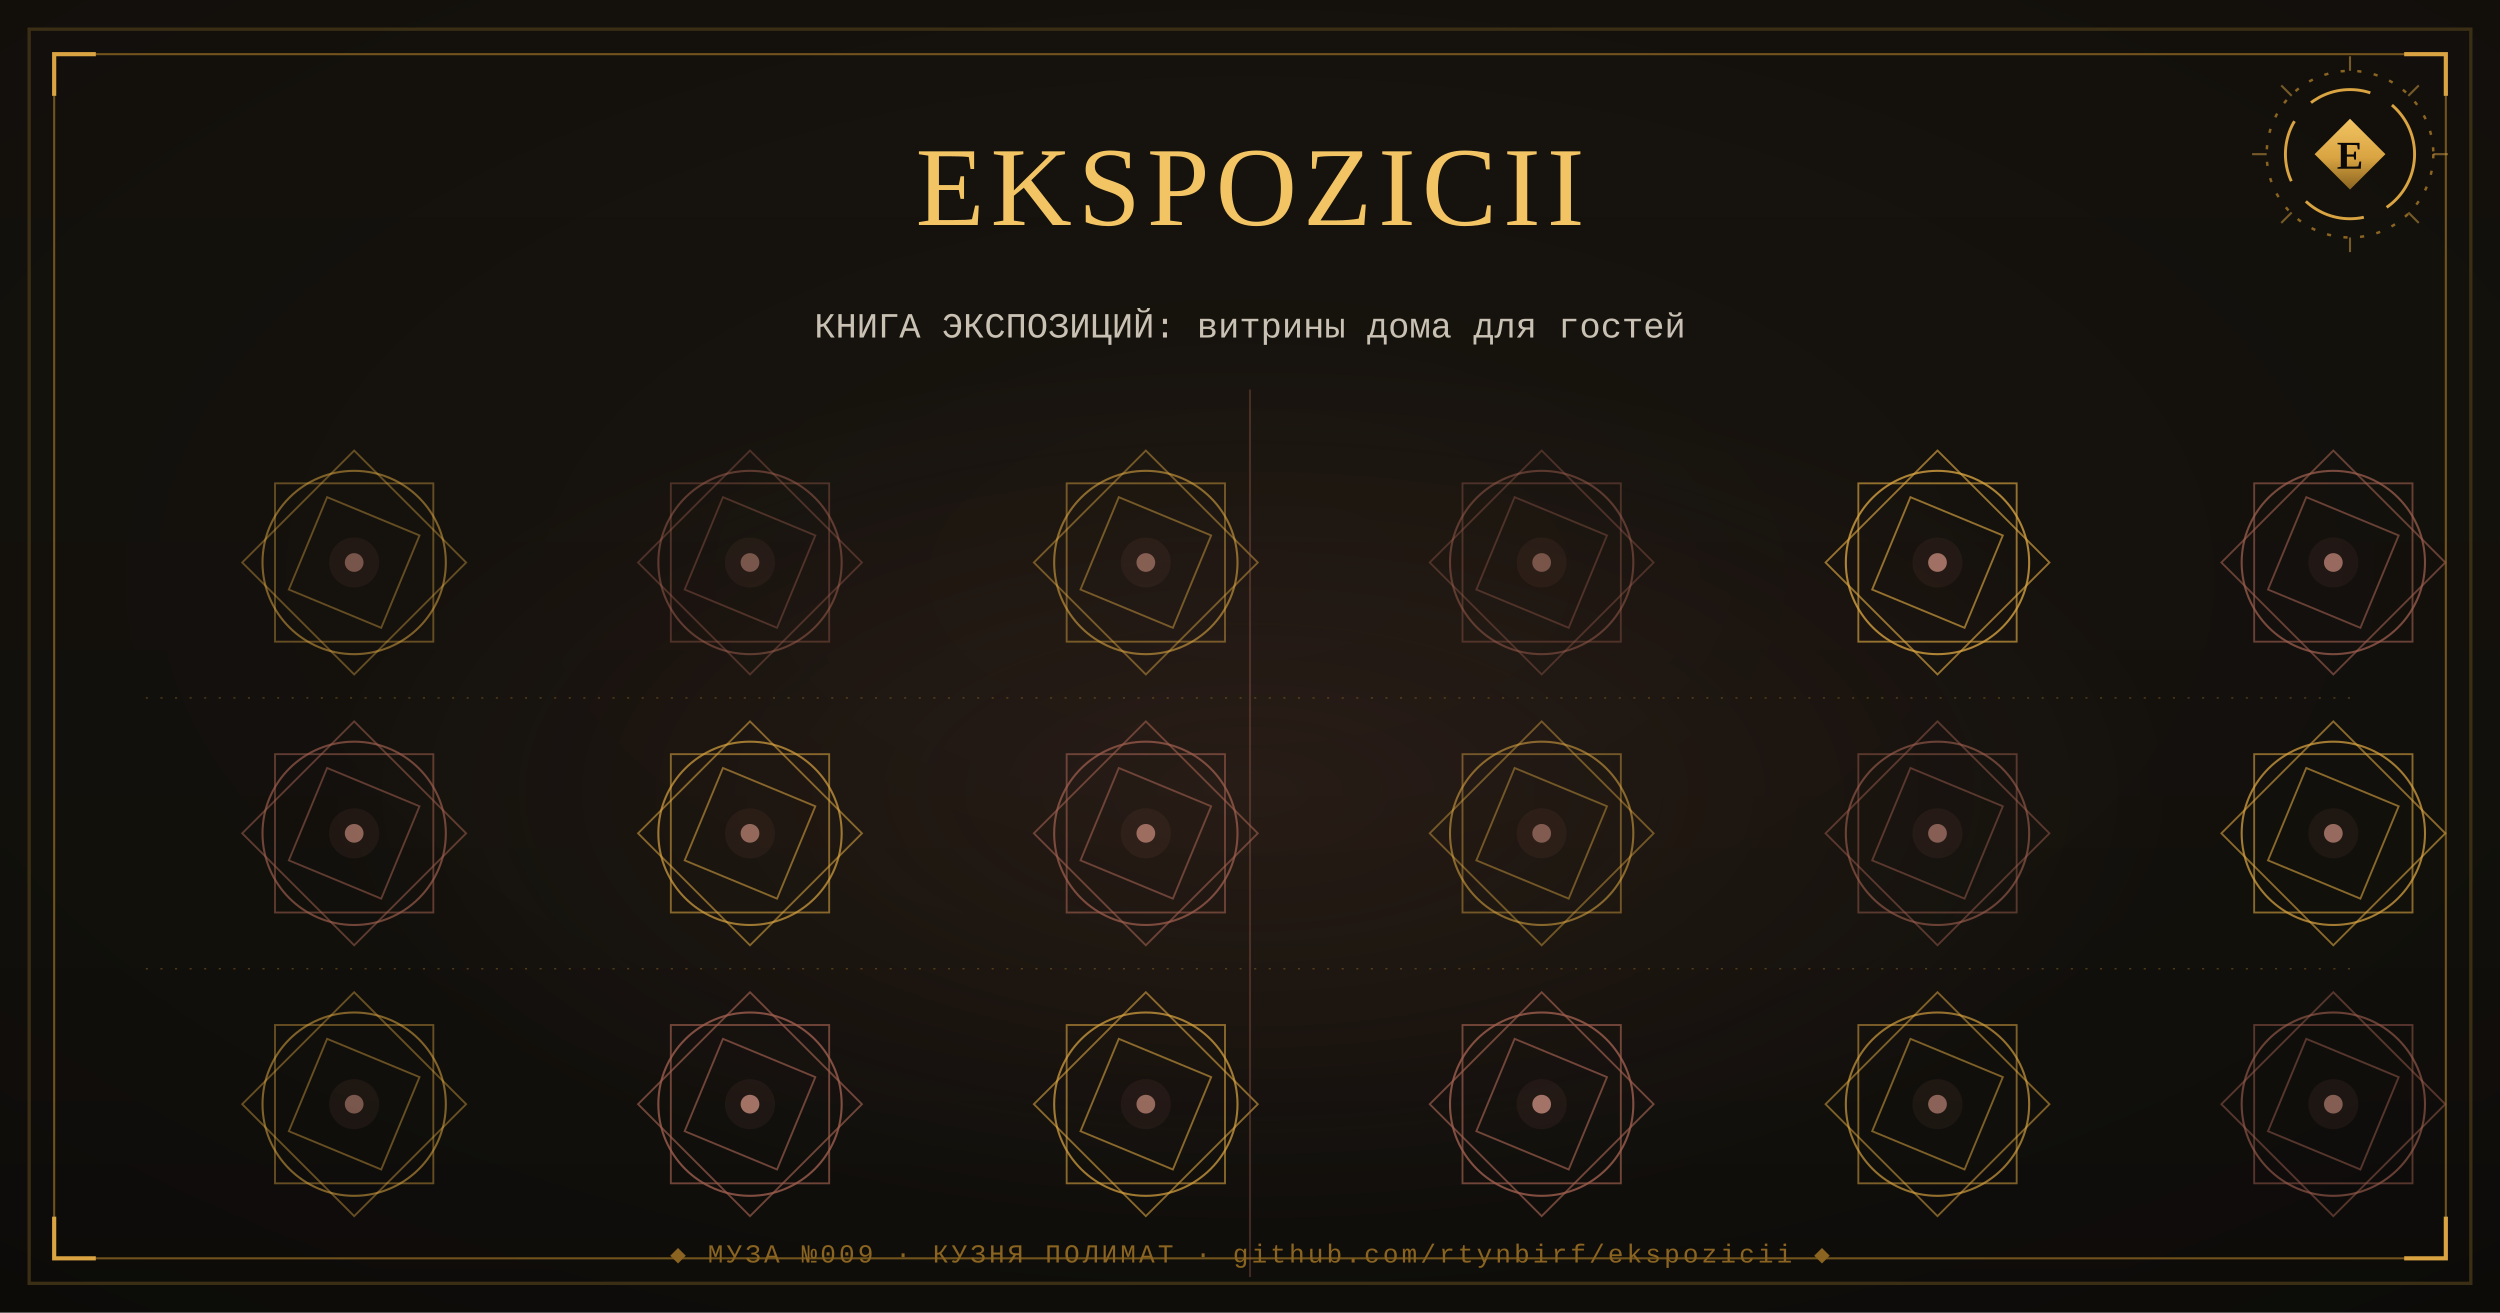
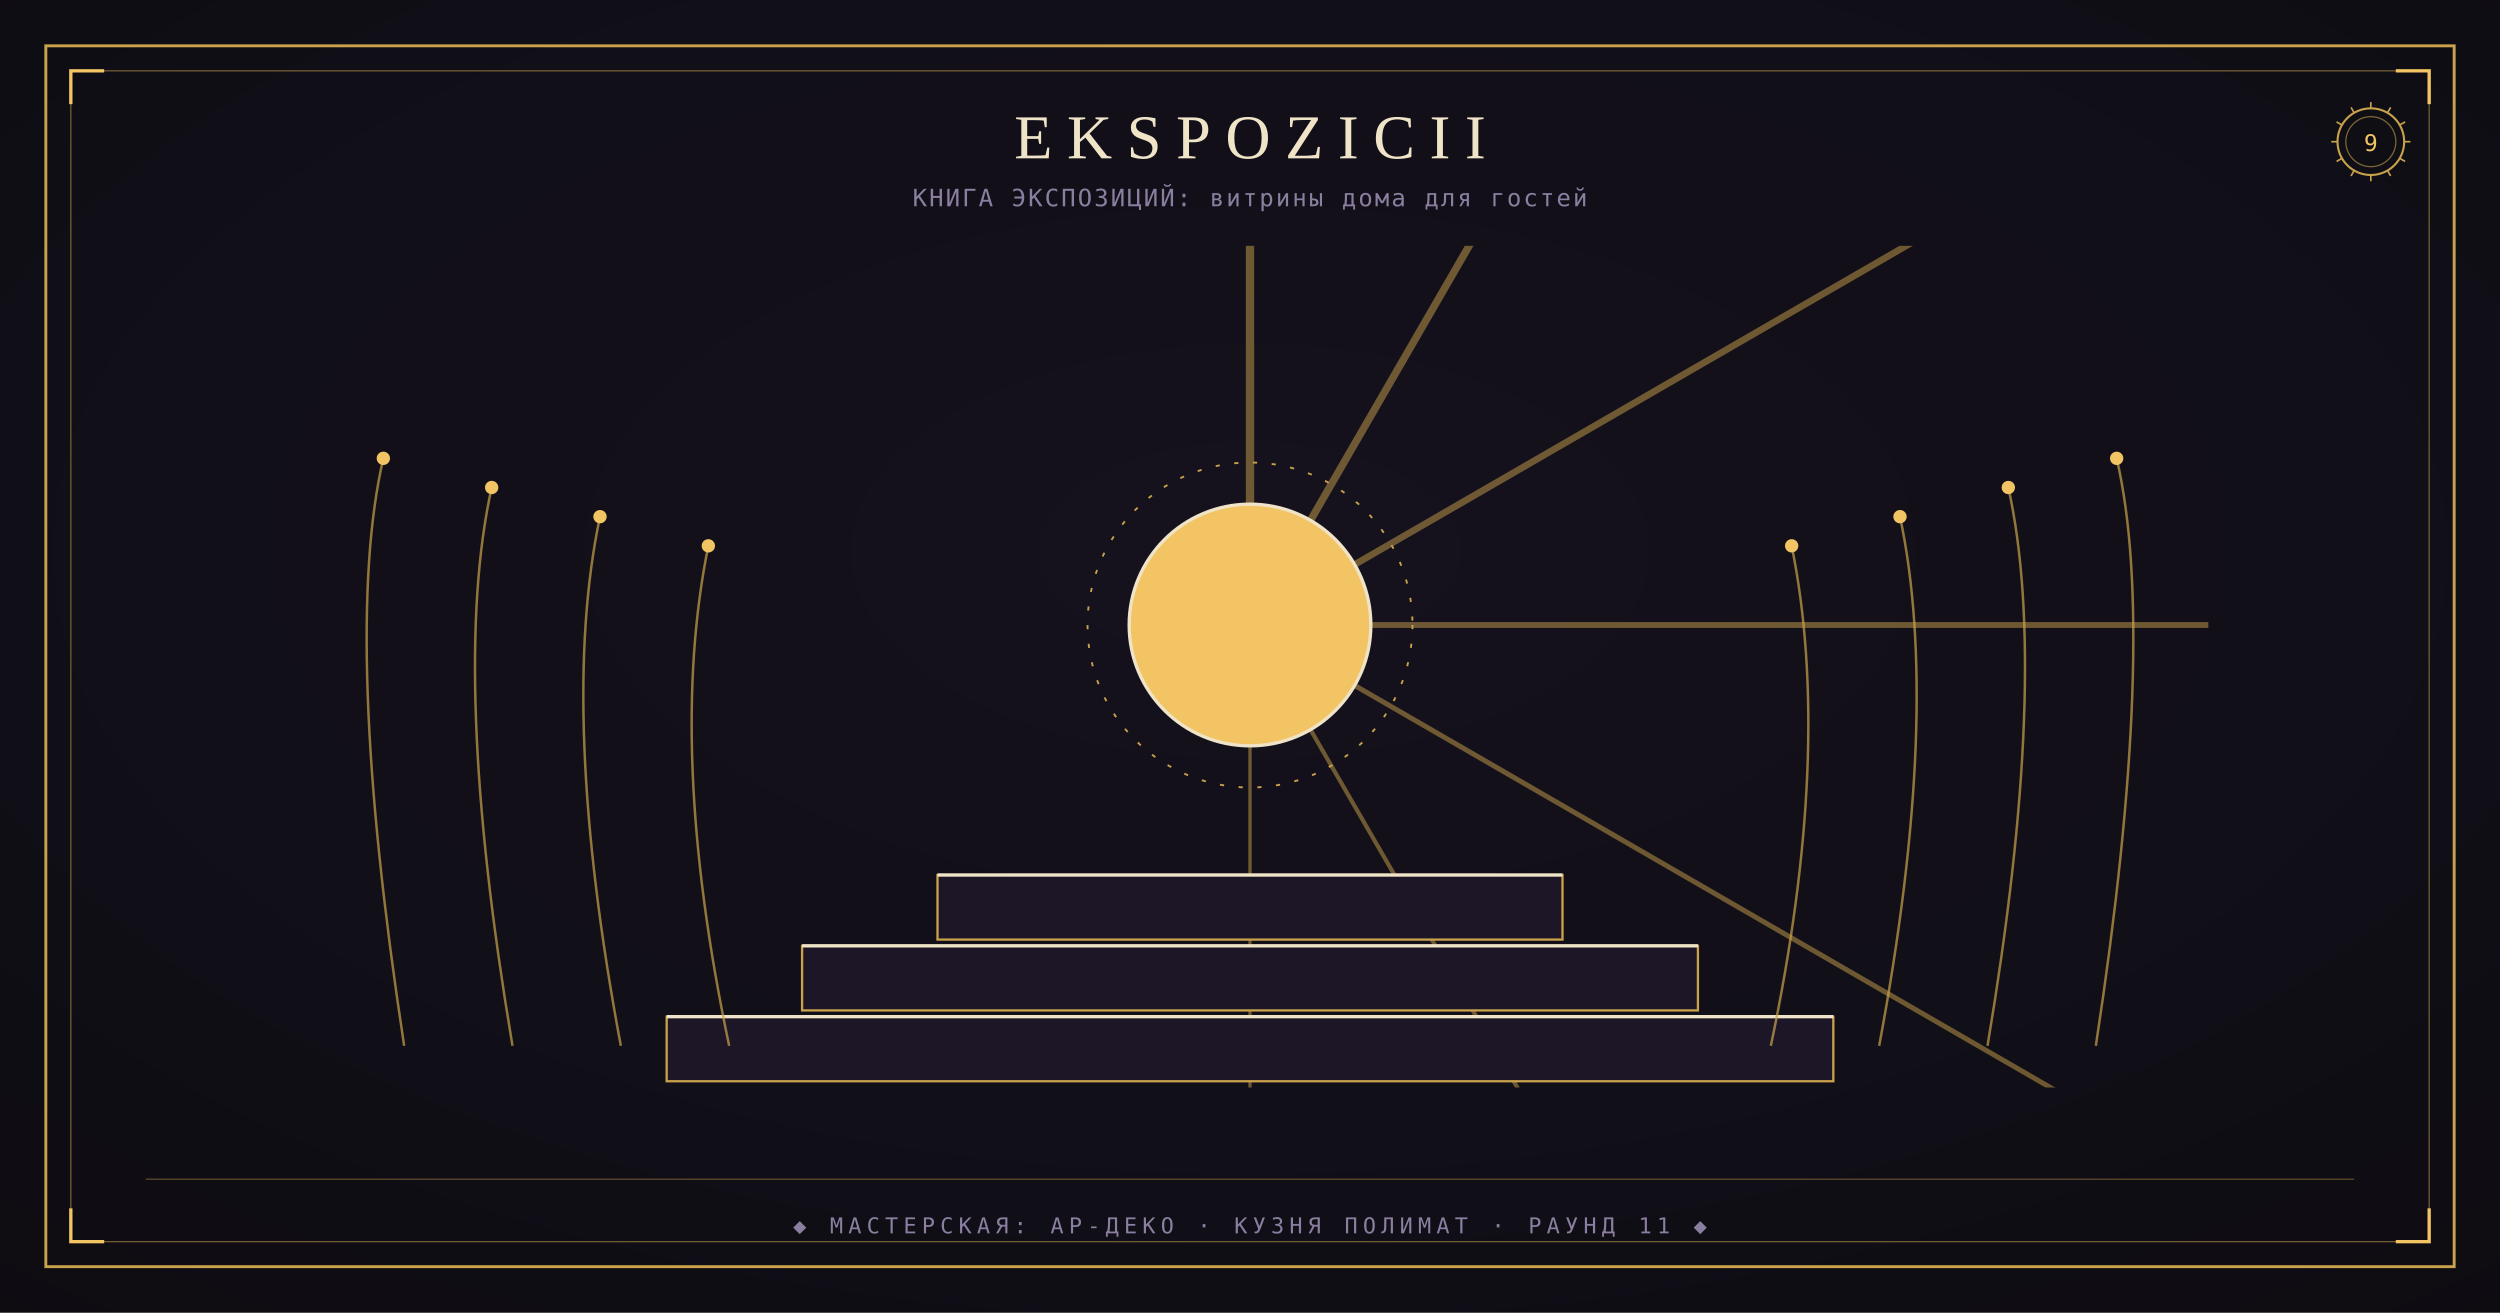
<svg xmlns="http://www.w3.org/2000/svg" viewBox="0 0 1200 630" width="1200" height="630">
-   <defs>
-     <linearGradient id="bg" x1="0" y1="0" x2="0" y2="1">
-       <stop offset="0" stop-color="#17120C" />
-       <stop offset="0.55" stop-color="#12100C" />
-       <stop offset="1" stop-color="#0B0A08" />
-     </linearGradient>
-     <linearGradient id="gGold" x1="0" y1="0" x2="0" y2="1">
-       <stop offset="0" stop-color="#F2C464" />
-       <stop offset="0.55" stop-color="#D9A441" />
-       <stop offset="1" stop-color="#8A6420" />
-     </linearGradient>
-     <linearGradient id="gGoldX" x1="0" y1="0" x2="1" y2="0">
-       <stop offset="0" stop-color="#8A6420" stop-opacity="0" />
-       <stop offset="0.5" stop-color="#F2C464" />
-       <stop offset="1" stop-color="#8A6420" stop-opacity="0" />
-     </linearGradient>
-     <radialGradient id="gVig" cx="0.5" cy="0.44" r="0.85">
-       <stop offset="0" stop-color="#1C1610" />
-       <stop offset="0.6" stop-color="#12100C" />
-       <stop offset="1" stop-color="#0B0A08" />
-     </radialGradient>
-     <radialGradient id="gMood" cx="0.5" cy="0.5" r="0.5">
-       <stop offset="0" stop-color="#9E5E4E" stop-opacity="0.13" />
-       <stop offset="1" stop-color="#9E5E4E" stop-opacity="0" />
-     </radialGradient>
-   </defs>
-   <rect width="1200" height="630" fill="url(#bg)" />
-   <rect width="1200" height="630" fill="url(#gVig)" opacity="0.6" />
-   <rect x="150" y="170" width="900" height="420" fill="url(#gMood)" />
-   <rect x="14" y="14" width="1172" height="602" fill="none" stroke="#3A2E14" stroke-width="1.6" />
-   <rect x="26" y="26" width="1148" height="578" fill="none" stroke="#8A6420" stroke-width="1" opacity="0.8" />
-   <path d="M 26 46 V 26 H 46" stroke="#D9A441" stroke-width="2" fill="none" />
-   <path d="M 1154 26 H 1174 V 46" stroke="#D9A441" stroke-width="2" fill="none" />
-   <path d="M 1174 584 V 604 H 1154" stroke="#D9A441" stroke-width="2" fill="none" />
-   <path d="M 46 604 H 26 V 584" stroke="#D9A441" stroke-width="2" fill="none" />
-   <text x="600" y="108" text-anchor="middle" font-family="Georgia, 'Times New Roman', serif" font-size="54" fill="#F2C464" letter-spacing="3">EKSPOZICII</text>
-   <line x1="240" y1="132" x2="960" y2="132" stroke="url(#gGoldX)" stroke-width="2" />
-   <text x="600" y="162" text-anchor="middle" font-family="'Courier New', monospace" font-size="17" fill="#C9C2B4">КНИГА ЭКСПОЗИЦИЙ: витрины дома для гостей</text>
-   <circle cx="170" cy="270" r="44" fill="none" stroke="#D9A441" stroke-width="1" opacity="0.53" />
-   <rect x="132" y="232" width="76" height="76" fill="none" stroke="#D9A441" stroke-width="0.9" opacity="0.41" transform="rotate(0 170 270)" />
-   <rect x="132" y="232" width="76" height="76" fill="none" stroke="#D9A441" stroke-width="0.9" opacity="0.41" transform="rotate(45 170 270)" />
-   <rect x="146" y="246" width="48" height="48" fill="none" stroke="#D9A441" stroke-width="0.9" opacity="0.41" transform="rotate(22.5 170 270)" />
-   <circle cx="170" cy="270" r="4.5" fill="#C98F7F" opacity="0.53" />
-   <circle cx="170" cy="270" r="12" fill="#9E5E4E" opacity="0.1" />
-   <circle cx="360" cy="270" r="44" fill="none" stroke="#9E5E4E" stroke-width="1" opacity="0.52" />
-   <rect x="322" y="232" width="76" height="76" fill="none" stroke="#9E5E4E" stroke-width="0.9" opacity="0.40" transform="rotate(0 360 270)" />
-   <rect x="322" y="232" width="76" height="76" fill="none" stroke="#9E5E4E" stroke-width="0.9" opacity="0.40" transform="rotate(45 360 270)" />
-   <rect x="336" y="246" width="48" height="48" fill="none" stroke="#9E5E4E" stroke-width="0.9" opacity="0.40" transform="rotate(22.5 360 270)" />
-   <circle cx="360" cy="270" r="4.5" fill="#C98F7F" opacity="0.52" />
-   <circle cx="360" cy="270" r="12" fill="#9E5E4E" opacity="0.1" />
-   <circle cx="550" cy="270" r="44" fill="none" stroke="#D9A441" stroke-width="1" opacity="0.59" />
-   <rect x="512" y="232" width="76" height="76" fill="none" stroke="#D9A441" stroke-width="0.9" opacity="0.47" transform="rotate(0 550 270)" />
-   <rect x="512" y="232" width="76" height="76" fill="none" stroke="#D9A441" stroke-width="0.9" opacity="0.47" transform="rotate(45 550 270)" />
-   <rect x="526" y="246" width="48" height="48" fill="none" stroke="#D9A441" stroke-width="0.9" opacity="0.47" transform="rotate(22.5 550 270)" />
-   <circle cx="550" cy="270" r="4.5" fill="#C98F7F" opacity="0.59">
-     <animate attributeName="opacity" values="1;0.5;1" dur="8s" repeatCount="indefinite" />
-   </circle>
-   <circle cx="550" cy="270" r="12" fill="#9E5E4E" opacity="0.1" />
-   <circle cx="740" cy="270" r="44" fill="none" stroke="#9E5E4E" stroke-width="1" opacity="0.50" />
-   <rect x="702" y="232" width="76" height="76" fill="none" stroke="#9E5E4E" stroke-width="0.9" opacity="0.38" transform="rotate(0 740 270)" />
-   <rect x="702" y="232" width="76" height="76" fill="none" stroke="#9E5E4E" stroke-width="0.9" opacity="0.38" transform="rotate(45 740 270)" />
-   <rect x="716" y="246" width="48" height="48" fill="none" stroke="#9E5E4E" stroke-width="0.9" opacity="0.38" transform="rotate(22.5 740 270)" />
-   <circle cx="740" cy="270" r="4.5" fill="#C98F7F" opacity="0.50" />
-   <circle cx="740" cy="270" r="12" fill="#9E5E4E" opacity="0.1" />
-   <circle cx="930" cy="270" r="44" fill="none" stroke="#D9A441" stroke-width="1" opacity="0.77" />
-   <rect x="892" y="232" width="76" height="76" fill="none" stroke="#D9A441" stroke-width="0.9" opacity="0.65" transform="rotate(0 930 270)" />
-   <rect x="892" y="232" width="76" height="76" fill="none" stroke="#D9A441" stroke-width="0.9" opacity="0.65" transform="rotate(45 930 270)" />
-   <rect x="906" y="246" width="48" height="48" fill="none" stroke="#D9A441" stroke-width="0.9" opacity="0.65" transform="rotate(22.5 930 270)" />
-   <circle cx="930" cy="270" r="4.5" fill="#C98F7F" opacity="0.77" />
-   <circle cx="930" cy="270" r="12" fill="#9E5E4E" opacity="0.1" />
-   <circle cx="1120" cy="270" r="44" fill="none" stroke="#9E5E4E" stroke-width="1" opacity="0.73" />
-   <rect x="1082" y="232" width="76" height="76" fill="none" stroke="#9E5E4E" stroke-width="0.9" opacity="0.61" transform="rotate(0 1120 270)" />
-   <rect x="1082" y="232" width="76" height="76" fill="none" stroke="#9E5E4E" stroke-width="0.9" opacity="0.61" transform="rotate(45 1120 270)" />
-   <rect x="1096" y="246" width="48" height="48" fill="none" stroke="#9E5E4E" stroke-width="0.9" opacity="0.61" transform="rotate(22.5 1120 270)" />
-   <circle cx="1120" cy="270" r="4.5" fill="#C98F7F" opacity="0.73" />
-   <circle cx="1120" cy="270" r="12" fill="#9E5E4E" opacity="0.1" />
-   <circle cx="170" cy="400" r="44" fill="none" stroke="#9E5E4E" stroke-width="1" opacity="0.67" />
-   <rect x="132" y="362" width="76" height="76" fill="none" stroke="#9E5E4E" stroke-width="0.9" opacity="0.55" transform="rotate(0 170 400)" />
-   <rect x="132" y="362" width="76" height="76" fill="none" stroke="#9E5E4E" stroke-width="0.9" opacity="0.55" transform="rotate(45 170 400)" />
-   <rect x="146" y="376" width="48" height="48" fill="none" stroke="#9E5E4E" stroke-width="0.9" opacity="0.55" transform="rotate(22.5 170 400)" />
-   <circle cx="170" cy="400" r="4.5" fill="#C98F7F" opacity="0.67" />
-   <circle cx="170" cy="400" r="12" fill="#9E5E4E" opacity="0.1" />
-   <circle cx="360" cy="400" r="44" fill="none" stroke="#D9A441" stroke-width="1" opacity="0.69" />
-   <rect x="322" y="362" width="76" height="76" fill="none" stroke="#D9A441" stroke-width="0.9" opacity="0.57" transform="rotate(0 360 400)" />
-   <rect x="322" y="362" width="76" height="76" fill="none" stroke="#D9A441" stroke-width="0.9" opacity="0.57" transform="rotate(45 360 400)" />
-   <rect x="336" y="376" width="48" height="48" fill="none" stroke="#D9A441" stroke-width="0.9" opacity="0.57" transform="rotate(22.5 360 400)" />
-   <circle cx="360" cy="400" r="4.5" fill="#C98F7F" opacity="0.69">
-     <animate attributeName="opacity" values="1;0.5;1" dur="8s" repeatCount="indefinite" />
-   </circle>
-   <circle cx="360" cy="400" r="12" fill="#9E5E4E" opacity="0.1" />
-   <circle cx="550" cy="400" r="44" fill="none" stroke="#9E5E4E" stroke-width="1" opacity="0.73" />
-   <rect x="512" y="362" width="76" height="76" fill="none" stroke="#9E5E4E" stroke-width="0.9" opacity="0.61" transform="rotate(0 550 400)" />
-   <rect x="512" y="362" width="76" height="76" fill="none" stroke="#9E5E4E" stroke-width="0.9" opacity="0.61" transform="rotate(45 550 400)" />
-   <rect x="526" y="376" width="48" height="48" fill="none" stroke="#9E5E4E" stroke-width="0.9" opacity="0.61" transform="rotate(22.5 550 400)" />
-   <circle cx="550" cy="400" r="4.5" fill="#C98F7F" opacity="0.73" />
-   <circle cx="550" cy="400" r="12" fill="#9E5E4E" opacity="0.1" />
-   <circle cx="740" cy="400" r="44" fill="none" stroke="#D9A441" stroke-width="1" opacity="0.57" />
-   <rect x="702" y="362" width="76" height="76" fill="none" stroke="#D9A441" stroke-width="0.9" opacity="0.45" transform="rotate(0 740 400)" />
-   <rect x="702" y="362" width="76" height="76" fill="none" stroke="#D9A441" stroke-width="0.9" opacity="0.45" transform="rotate(45 740 400)" />
-   <rect x="716" y="376" width="48" height="48" fill="none" stroke="#D9A441" stroke-width="0.9" opacity="0.45" transform="rotate(22.5 740 400)" />
-   <circle cx="740" cy="400" r="4.5" fill="#C98F7F" opacity="0.57" />
-   <circle cx="740" cy="400" r="12" fill="#9E5E4E" opacity="0.1" />
-   <circle cx="930" cy="400" r="44" fill="none" stroke="#9E5E4E" stroke-width="1" opacity="0.61" />
-   <rect x="892" y="362" width="76" height="76" fill="none" stroke="#9E5E4E" stroke-width="0.9" opacity="0.49" transform="rotate(0 930 400)" />
-   <rect x="892" y="362" width="76" height="76" fill="none" stroke="#9E5E4E" stroke-width="0.9" opacity="0.49" transform="rotate(45 930 400)" />
-   <rect x="906" y="376" width="48" height="48" fill="none" stroke="#9E5E4E" stroke-width="0.9" opacity="0.49" transform="rotate(22.5 930 400)" />
-   <circle cx="930" cy="400" r="4.5" fill="#C98F7F" opacity="0.61" />
-   <circle cx="930" cy="400" r="12" fill="#9E5E4E" opacity="0.1" />
-   <circle cx="1120" cy="400" r="44" fill="none" stroke="#D9A441" stroke-width="1" opacity="0.72" />
-   <rect x="1082" y="362" width="76" height="76" fill="none" stroke="#D9A441" stroke-width="0.9" opacity="0.60" transform="rotate(0 1120 400)" />
-   <rect x="1082" y="362" width="76" height="76" fill="none" stroke="#D9A441" stroke-width="0.9" opacity="0.60" transform="rotate(45 1120 400)" />
-   <rect x="1096" y="376" width="48" height="48" fill="none" stroke="#D9A441" stroke-width="0.9" opacity="0.60" transform="rotate(22.5 1120 400)" />
-   <circle cx="1120" cy="400" r="4.5" fill="#C98F7F" opacity="0.72" />
-   <circle cx="1120" cy="400" r="12" fill="#9E5E4E" opacity="0.1" />
-   <circle cx="170" cy="530" r="44" fill="none" stroke="#D9A441" stroke-width="1" opacity="0.55" />
-   <rect x="132" y="492" width="76" height="76" fill="none" stroke="#D9A441" stroke-width="0.9" opacity="0.43" transform="rotate(0 170 530)" />
-   <rect x="132" y="492" width="76" height="76" fill="none" stroke="#D9A441" stroke-width="0.9" opacity="0.43" transform="rotate(45 170 530)" />
-   <rect x="146" y="506" width="48" height="48" fill="none" stroke="#D9A441" stroke-width="0.9" opacity="0.43" transform="rotate(22.5 170 530)" />
-   <circle cx="170" cy="530" r="4.5" fill="#C98F7F" opacity="0.55">
-     <animate attributeName="opacity" values="1;0.5;1" dur="8s" repeatCount="indefinite" />
-   </circle>
-   <circle cx="170" cy="530" r="12" fill="#9E5E4E" opacity="0.1" />
-   <circle cx="360" cy="530" r="44" fill="none" stroke="#9E5E4E" stroke-width="1" opacity="0.79" />
-   <rect x="322" y="492" width="76" height="76" fill="none" stroke="#9E5E4E" stroke-width="0.9" opacity="0.67" transform="rotate(0 360 530)" />
-   <rect x="322" y="492" width="76" height="76" fill="none" stroke="#9E5E4E" stroke-width="0.9" opacity="0.67" transform="rotate(45 360 530)" />
-   <rect x="336" y="506" width="48" height="48" fill="none" stroke="#9E5E4E" stroke-width="0.9" opacity="0.67" transform="rotate(22.5 360 530)" />
-   <circle cx="360" cy="530" r="4.5" fill="#C98F7F" opacity="0.79" />
-   <circle cx="360" cy="530" r="12" fill="#9E5E4E" opacity="0.1" />
-   <circle cx="550" cy="530" r="44" fill="none" stroke="#D9A441" stroke-width="1" opacity="0.71" />
-   <rect x="512" y="492" width="76" height="76" fill="none" stroke="#D9A441" stroke-width="0.9" opacity="0.59" transform="rotate(0 550 530)" />
-   <rect x="512" y="492" width="76" height="76" fill="none" stroke="#D9A441" stroke-width="0.9" opacity="0.59" transform="rotate(45 550 530)" />
-   <rect x="526" y="506" width="48" height="48" fill="none" stroke="#D9A441" stroke-width="0.9" opacity="0.59" transform="rotate(22.5 550 530)" />
-   <circle cx="550" cy="530" r="4.5" fill="#C98F7F" opacity="0.71">
-     <animate attributeName="opacity" values="1;0.5;1" dur="5s" repeatCount="indefinite" />
-   </circle>
-   <circle cx="550" cy="530" r="12" fill="#9E5E4E" opacity="0.1" />
-   <circle cx="740" cy="530" r="44" fill="none" stroke="#9E5E4E" stroke-width="1" opacity="0.80" />
-   <rect x="702" y="492" width="76" height="76" fill="none" stroke="#9E5E4E" stroke-width="0.9" opacity="0.68" transform="rotate(0 740 530)" />
-   <rect x="702" y="492" width="76" height="76" fill="none" stroke="#9E5E4E" stroke-width="0.9" opacity="0.68" transform="rotate(45 740 530)" />
-   <rect x="716" y="506" width="48" height="48" fill="none" stroke="#9E5E4E" stroke-width="0.9" opacity="0.68" transform="rotate(22.5 740 530)" />
-   <circle cx="740" cy="530" r="4.5" fill="#C98F7F" opacity="0.80">
-     <animate attributeName="opacity" values="1;0.5;1" dur="7s" repeatCount="indefinite" />
-   </circle>
-   <circle cx="740" cy="530" r="12" fill="#9E5E4E" opacity="0.1" />
-   <circle cx="930" cy="530" r="44" fill="none" stroke="#D9A441" stroke-width="1" opacity="0.66" />
-   <rect x="892" y="492" width="76" height="76" fill="none" stroke="#D9A441" stroke-width="0.9" opacity="0.54" transform="rotate(0 930 530)" />
-   <rect x="892" y="492" width="76" height="76" fill="none" stroke="#D9A441" stroke-width="0.9" opacity="0.54" transform="rotate(45 930 530)" />
-   <rect x="906" y="506" width="48" height="48" fill="none" stroke="#D9A441" stroke-width="0.9" opacity="0.54" transform="rotate(22.5 930 530)" />
-   <circle cx="930" cy="530" r="4.5" fill="#C98F7F" opacity="0.66" />
-   <circle cx="930" cy="530" r="12" fill="#9E5E4E" opacity="0.1" />
-   <circle cx="1120" cy="530" r="44" fill="none" stroke="#9E5E4E" stroke-width="1" opacity="0.62" />
-   <rect x="1082" y="492" width="76" height="76" fill="none" stroke="#9E5E4E" stroke-width="0.9" opacity="0.50" transform="rotate(0 1120 530)" />
-   <rect x="1082" y="492" width="76" height="76" fill="none" stroke="#9E5E4E" stroke-width="0.9" opacity="0.50" transform="rotate(45 1120 530)" />
-   <rect x="1096" y="506" width="48" height="48" fill="none" stroke="#9E5E4E" stroke-width="0.9" opacity="0.50" transform="rotate(22.5 1120 530)" />
-   <circle cx="1120" cy="530" r="4.5" fill="#C98F7F" opacity="0.62" />
-   <circle cx="1120" cy="530" r="12" fill="#9E5E4E" opacity="0.1" />
-   <line x1="70" y1="335" x2="1130" y2="335" stroke="#8A6420" stroke-width="0.7" stroke-dasharray="1 6" opacity="0.5" />
-   <line x1="70" y1="465" x2="1130" y2="465" stroke="#8A6420" stroke-width="0.7" stroke-dasharray="1 6" opacity="0.5" />
-   <line x1="600" y1="187" x2="600" y2="613" stroke="#9E5E4E" stroke-width="1" opacity="0.35" />
-   <circle cx="1128" cy="74" r="40" fill="none" stroke="#8A6420" stroke-width="1.2" stroke-dasharray="2 6" />
-   <circle cx="1128" cy="74" r="31" fill="none" stroke="#D9A441" stroke-width="1.4" stroke-dasharray="30 12" />
-   <line x1="1128" y1="34" x2="1128" y2="27" stroke="#D9A441" stroke-width="1" opacity="0.5" />
-   <line x1="1156" y1="46" x2="1161" y2="41" stroke="#D9A441" stroke-width="1" opacity="0.5" />
-   <line x1="1168" y1="74" x2="1175" y2="74" stroke="#D9A441" stroke-width="1" opacity="0.5" />
-   <line x1="1156" y1="102" x2="1161" y2="107" stroke="#D9A441" stroke-width="1" opacity="0.5" />
-   <line x1="1128" y1="114" x2="1128" y2="121" stroke="#D9A441" stroke-width="1" opacity="0.5" />
-   <line x1="1100" y1="102" x2="1095" y2="107" stroke="#D9A441" stroke-width="1" opacity="0.5" />
-   <line x1="1088" y1="74" x2="1081" y2="74" stroke="#D9A441" stroke-width="1" opacity="0.5" />
-   <line x1="1100" y1="46" x2="1095" y2="41" stroke="#D9A441" stroke-width="1" opacity="0.5" />
-   <path d="M 1128 57 L 1145 74 L 1128 91 L 1111 74 Z" fill="url(#gGold)" />
-   <text x="1128" y="81" text-anchor="middle" font-family="Georgia, 'Times New Roman', serif" font-size="19" fill="#0B0A08" font-weight="bold">E</text>
-   <text x="600" y="606" text-anchor="middle" font-family="'Courier New', monospace" font-size="12.5" fill="#8A6420" letter-spacing="1.5">◆ МУЗА №009 · КУЗНЯ ПОЛИМАТ · github.com/rtynbirf/ekspozicii ◆</text>
+   <rect width="1200" height="630" fill="#0C0A0F" />
+   <radialGradient id="vig9" cx="0.5" cy="0.42" r="0.95">
+     <stop offset="0" stop-color="#171320" />
+     <stop offset="1" stop-color="#0C0A0F" />
+   </radialGradient>
+   <rect width="1200" height="630" fill="url(#vig9)" opacity="0.9" />
+   <rect x="22" y="22" width="1156" height="586" fill="none" stroke="#C9A24B" stroke-width="1.4" />
+   <rect x="34" y="34" width="1132" height="562" fill="none" stroke="#C9A24B" stroke-width="0.6" opacity="0.55" />
+   <path d="M 34 50 L 34 34 L 50 34" fill="none" stroke="#F2C464" stroke-width="1.6" />
+   <path d="M 1166 50 L 1166 34 L 1150 34" fill="none" stroke="#F2C464" stroke-width="1.6" />
+   <path d="M 34 580 L 34 596 L 50 596" fill="none" stroke="#F2C464" stroke-width="1.6" />
+   <path d="M 1166 580 L 1166 596 L 1150 596" fill="none" stroke="#F2C464" stroke-width="1.6" />
+   <text x="600.0" y="76" text-anchor="middle" font-family="Georgia, 'Times New Roman', serif" font-size="30" fill="#EFE3C8" letter-spacing="7">EKSPOZICII</text>
+   <text x="600.0" y="99" text-anchor="middle" font-family="'Cascadia Mono', ui-monospace, Consolas, monospace" font-size="11.5" fill="#8A7FA0" letter-spacing="1">КНИГА ЭКСПОЗИЦИЙ: витрины дома для гостей</text>
+   <g transform="translate(1138,68)">
+     <circle r="16" fill="none" stroke="#C9A24B" stroke-width="1" />
+     <circle r="12" fill="none" stroke="#C9A24B" stroke-width="0.6" opacity="0.6" />
+     <text y="4.5" text-anchor="middle" font-family="'Cascadia Mono', ui-monospace, Consolas, monospace" font-size="11" fill="#F2C464">9</text>
+     <g stroke="#C9A24B" stroke-width="0.8">
+       <line x1="0" y1="-19" x2="0" y2="-16" transform="rotate(0)" />
+       <line x1="0" y1="-19" x2="0" y2="-16" transform="rotate(30)" />
+       <line x1="0" y1="-19" x2="0" y2="-16" transform="rotate(60)" />
+       <line x1="0" y1="-19" x2="0" y2="-16" transform="rotate(90)" />
+       <line x1="0" y1="-19" x2="0" y2="-16" transform="rotate(120)" />
+       <line x1="0" y1="-19" x2="0" y2="-16" transform="rotate(150)" />
+       <line x1="0" y1="-19" x2="0" y2="-16" transform="rotate(180)" />
+       <line x1="0" y1="-19" x2="0" y2="-16" transform="rotate(210)" />
+       <line x1="0" y1="-19" x2="0" y2="-16" transform="rotate(240)" />
+       <line x1="0" y1="-19" x2="0" y2="-16" transform="rotate(270)" />
+       <line x1="0" y1="-19" x2="0" y2="-16" transform="rotate(300)" />
+       <line x1="0" y1="-19" x2="0" y2="-16" transform="rotate(330)" />
+     </g>
+   </g>
+   <line x1="70" y1="566" x2="1130" y2="566" stroke="#C9A24B" stroke-width="0.5" opacity="0.5" />
+   <text x="600.0" y="592" text-anchor="middle" font-family="'Cascadia Mono', ui-monospace, Consolas, monospace" font-size="10.5" fill="#8A7FA0" letter-spacing="2.5">◆ МАСТЕРСКАЯ: АР-ДЕКО · КУЗНЯ ПОЛИМАТ · РАУНД 11 ◆</text>
+   <clipPath id="clip9">
+     <rect x="70" y="118" width="1060" height="404" />
+   </clipPath>
+   <g clip-path="url(#clip9)">
+     <line x1="600.0" y1="300.0" x2="600" y2="-160" stroke="#C9A24B" stroke-width="4.0" opacity="0.5" />
+     <line x1="600.0" y1="300.0" x2="830" y2="-98" stroke="#C9A24B" stroke-width="3.6" opacity="0.5" />
+     <line x1="600.0" y1="300.0" x2="998" y2="70" stroke="#C9A24B" stroke-width="3.2" opacity="0.5" />
+     <line x1="600.0" y1="300.0" x2="1060" y2="300" stroke="#C9A24B" stroke-width="2.8" opacity="0.5" />
+     <line x1="600.0" y1="300.0" x2="998" y2="530" stroke="#C9A24B" stroke-width="2.4" opacity="0.5" />
+     <line x1="600.0" y1="300.0" x2="830" y2="698" stroke="#C9A24B" stroke-width="2.0" opacity="0.5" />
+     <line x1="600.0" y1="300.0" x2="600" y2="760" stroke="#C9A24B" stroke-width="1.6" opacity="0.5" />
+     <circle cx="600.0" cy="300.0" r="58" fill="#F2C464" />
+     <circle cx="600.0" cy="300.0" r="58" fill="none" stroke="#EFE3C8" stroke-width="1.6" />
+     <circle cx="600.0" cy="300.0" r="78" fill="none" stroke="#C9A24B" stroke-width="0.9" stroke-dasharray="2 7" />
+     <rect x="320.0" y="488" width="560" height="31" fill="#1C1626" stroke="#C9A24B" stroke-width="1.1" />
+     <line x1="320.0" y1="488" x2="880.0" y2="488" stroke="#EFE3C8" stroke-width="1.6" />
+     <rect x="385.0" y="454" width="430" height="31" fill="#1C1626" stroke="#C9A24B" stroke-width="1.1" />
+     <line x1="385.0" y1="454" x2="815.0" y2="454" stroke="#EFE3C8" stroke-width="1.6" />
+     <rect x="450.0" y="420" width="300" height="31" fill="#1C1626" stroke="#C9A24B" stroke-width="1.1" />
+     <line x1="450.0" y1="420" x2="750.0" y2="420" stroke="#EFE3C8" stroke-width="1.6" />
+     <path d="M 350.0 502 Q 320.0 360.0 340.0 262.0" fill="none" stroke="#C9A24B" stroke-width="1.2" opacity="0.7" />
+     <circle cx="340.0" cy="262" r="3.2" fill="#F2C464" />
+     <path d="M 298.0 502 Q 268.0 342.0 288.0 248.0" fill="none" stroke="#C9A24B" stroke-width="1.2" opacity="0.7" />
+     <circle cx="288.0" cy="248" r="3.2" fill="#F2C464" />
+     <path d="M 246.0 502 Q 216.0 324.0 236.0 234.0" fill="none" stroke="#C9A24B" stroke-width="1.2" opacity="0.7" />
+     <circle cx="236.0" cy="234" r="3.2" fill="#F2C464" />
+     <path d="M 194.0 502 Q 164.0 306.0 184.0 220.0" fill="none" stroke="#C9A24B" stroke-width="1.2" opacity="0.7" />
+     <circle cx="184.0" cy="220" r="3.2" fill="#F2C464" />
+     <path d="M 850.0 502 Q 880.0 360.0 860.0 262.0" fill="none" stroke="#C9A24B" stroke-width="1.2" opacity="0.7" />
+     <circle cx="860.0" cy="262" r="3.2" fill="#F2C464" />
+     <path d="M 902.0 502 Q 932.0 342.0 912.0 248.0" fill="none" stroke="#C9A24B" stroke-width="1.2" opacity="0.7" />
+     <circle cx="912.0" cy="248" r="3.2" fill="#F2C464" />
+     <path d="M 954.0 502 Q 984.0 324.0 964.0 234.0" fill="none" stroke="#C9A24B" stroke-width="1.2" opacity="0.7" />
+     <circle cx="964.0" cy="234" r="3.2" fill="#F2C464" />
+     <path d="M 1006.0 502 Q 1036.0 306.0 1016.0 220.0" fill="none" stroke="#C9A24B" stroke-width="1.2" opacity="0.7" />
+     <circle cx="1016.0" cy="220" r="3.2" fill="#F2C464" />
+   </g>
</svg>
